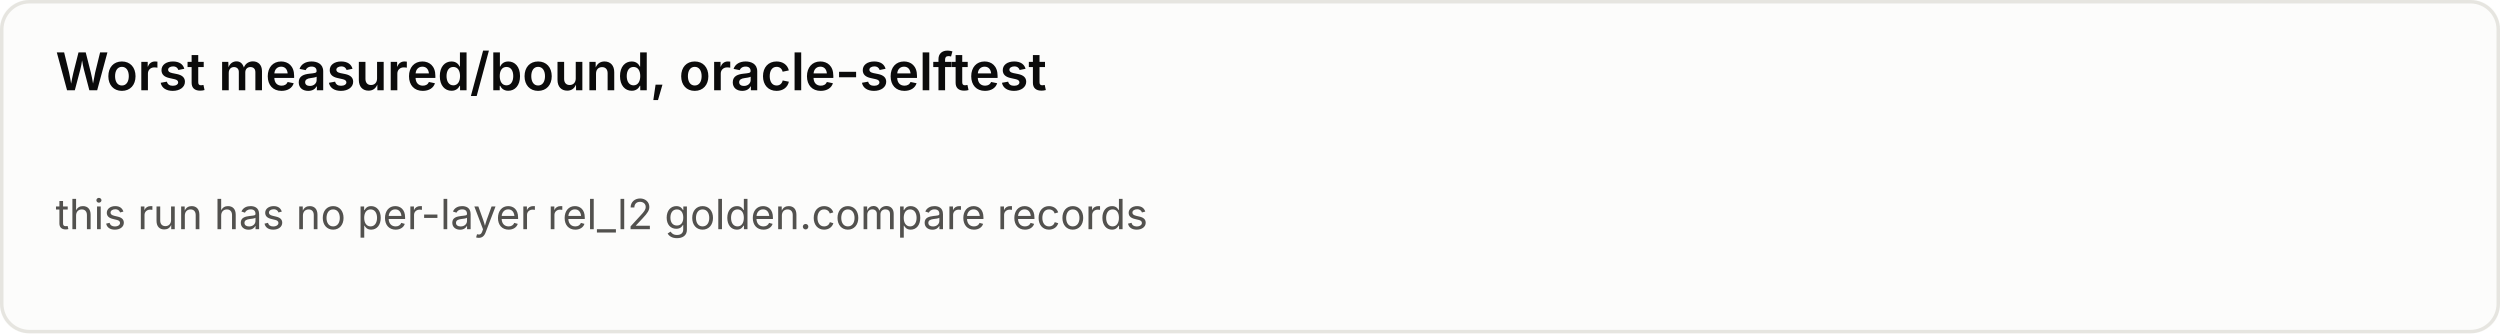
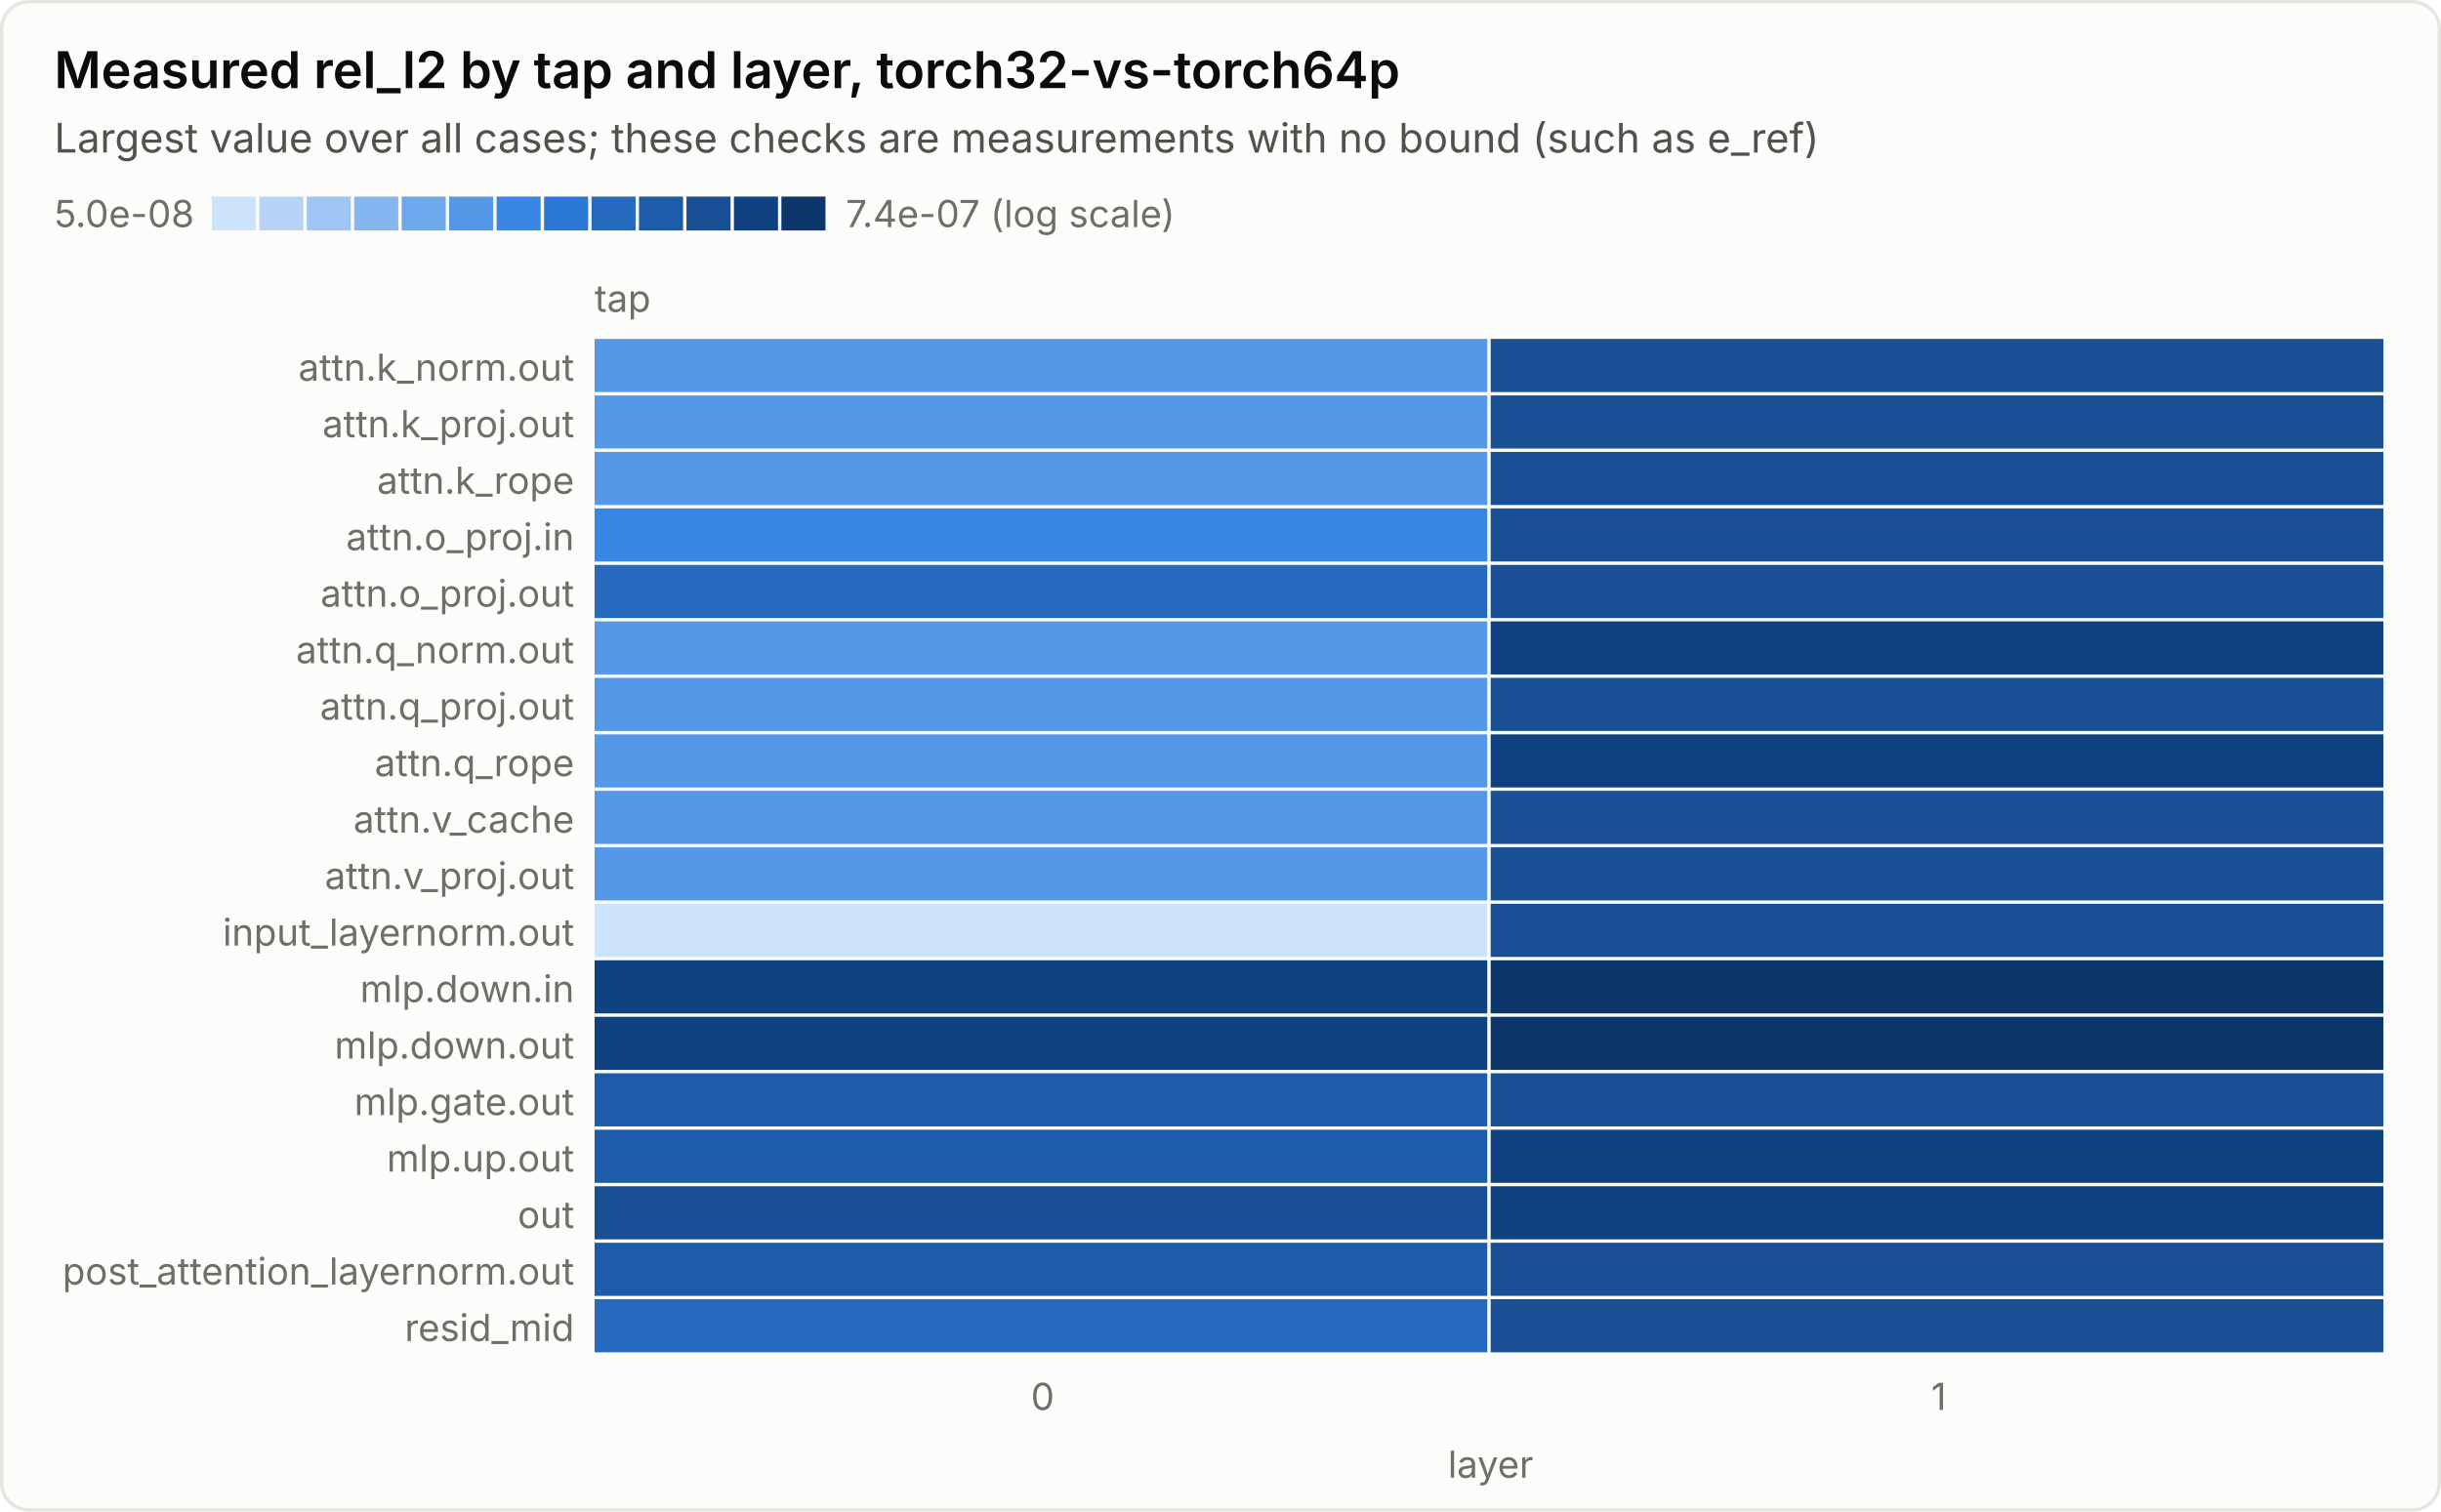
- <svg xmlns="http://www.w3.org/2000/svg" width="720" height="96" viewBox="0 0 720 96" role="img" aria-labelledby="parity-pairs-0-heatmap-title parity-pairs-0-heatmap-desc">
+ <svg xmlns="http://www.w3.org/2000/svg" width="720" height="446" viewBox="0 0 720 446" role="img" aria-labelledby="parity-pairs-0-heatmap-title parity-pairs-0-heatmap-desc">
  <style>text{font-family:system-ui,-apple-system,'Segoe UI',sans-serif}.line{fill:none;stroke-width:2;stroke-linejoin:round;stroke-linecap:round}.bg{fill:#fcfcfb}.frame{fill:none;stroke:#e6e5e0}.t1{fill:#0b0b0b}.t2{fill:#52514e}.t3{fill:#6f6e69}.grid{stroke:#e1e0d9}.axis{stroke:#c3c2b7}.ref{stroke:#52514e}.band{fill:#f0efec}.ring{stroke:#fcfcfb}.gap{stroke:#fcfcfb}.qx{fill:#f0efec}.qz{fill:#fcfcfb;stroke:#52514e}.emph{stroke:#52514e}.fn{fill:#a3a29c}.sn{stroke:#a3a29c}.f0{fill:#2a78d6}.s0{stroke:#2a78d6}.f1{fill:#eb6834}.s1{stroke:#eb6834}.f2{fill:#1baf7a}.s2{stroke:#1baf7a}.f3{fill:#eda100}.s3{stroke:#eda100}.f4{fill:#e87ba4}.s4{stroke:#e87ba4}.f5{fill:#008300}.s5{stroke:#008300}.f6{fill:#6250d6}.s6{stroke:#6250d6}.f7{fill:#e34948}.s7{stroke:#e34948}.q0{fill:#cde2fb}.q1{fill:#b7d3f6}.q2{fill:#9ec5f4}.q3{fill:#86b6ef}.q4{fill:#6da7ec}.q5{fill:#5598e7}.q6{fill:#3987e5}.q7{fill:#2a78d6}.q8{fill:#256abf}.q9{fill:#1c5cab}.q10{fill:#184f95}.q11{fill:#104281}.q12{fill:#0d366b}.fgood{fill:#0ca30c}.sgood{stroke:#0ca30c}.fwarn{fill:#fab219}.swarn{stroke:#fab219}.fserious{fill:#ec835a}.sserious{stroke:#ec835a}.fcrit{fill:#d03b3b}.scrit{stroke:#d03b3b}@media (prefers-color-scheme:dark){.bg{fill:#1a1a19}.frame{fill:none;stroke:#2c2c2a}.t1{fill:#f0efec}.t2{fill:#c3c2b7}.t3{fill:#898781}.grid{stroke:#2c2c2a}.axis{stroke:#383835}.ref{stroke:#c3c2b7}.band{fill:#242423}.ring{stroke:#1a1a19}.gap{stroke:#1a1a19}.qx{fill:#242423}.qz{fill:#1a1a19;stroke:#c3c2b7}.emph{stroke:#c3c2b7}.fn{fill:#6f6e69}.sn{stroke:#6f6e69}.f0{fill:#3987e5}.s0{stroke:#3987e5}.f1{fill:#d95926}.s1{stroke:#d95926}.f2{fill:#199e70}.s2{stroke:#199e70}.f3{fill:#c98500}.s3{stroke:#c98500}.f4{fill:#d55181}.s4{stroke:#d55181}.f5{fill:#008300}.s5{stroke:#008300}.f6{fill:#9085e9}.s6{stroke:#9085e9}.f7{fill:#e66767}.s7{stroke:#e66767}.q0{fill:#0d366b}.q1{fill:#104281}.q2{fill:#184f95}.q3{fill:#1c5cab}.q4{fill:#256abf}.q5{fill:#2a78d6}.q6{fill:#3987e5}.q7{fill:#5598e7}.q8{fill:#6da7ec}.q9{fill:#86b6ef}.q10{fill:#9ec5f4}.q11{fill:#b7d3f6}.q12{fill:#cde2fb}}</style>
-   <rect class="bg" x="0" y="0" width="720" height="96" rx="8" />
-   <rect class="frame" x="0.5" y="0.5" width="719" height="95" rx="8" />
-   <text class="t1" x="16" y="26" font-size="15" font-weight="600">Worst measured/bound, oracle-selftest</text>
-   <text class="t2" x="16" y="66" font-size="12">this run has no per-layer rel_l2 golden.compare records</text>
+   <rect class="bg" x="0" y="0" width="720" height="446" rx="8" />
+   <rect class="frame" x="0.5" y="0.5" width="719" height="445" rx="8" />
+   <text class="t1" x="16" y="26" font-size="15" font-weight="600">Measured rel_l2 by tap and layer, torch32-vs-torch64p</text>
+   <text class="t2" x="16" y="45" font-size="12">Largest value over all cases; these checks are measurements with no bound (such as e_ref)</text>
+   <text class="t3" x="16" y="67" font-size="11">5.0e-08</text>
+   <rect class="q0" x="62.48" y="58" width="13" height="10" />
+   <rect class="q1" x="76.48" y="58" width="13" height="10" />
+   <rect class="q2" x="90.48" y="58" width="13" height="10" />
+   <rect class="q3" x="104.48" y="58" width="13" height="10" />
+   <rect class="q4" x="118.48" y="58" width="13" height="10" />
+   <rect class="q5" x="132.48" y="58" width="13" height="10" />
+   <rect class="q6" x="146.48" y="58" width="13" height="10" />
+   <rect class="q7" x="160.48" y="58" width="13" height="10" />
+   <rect class="q8" x="174.48" y="58" width="13" height="10" />
+   <rect class="q9" x="188.48" y="58" width="13" height="10" />
+   <rect class="q10" x="202.48" y="58" width="13" height="10" />
+   <rect class="q11" x="216.48" y="58" width="13" height="10" />
+   <rect class="q12" x="230.48" y="58" width="13" height="10" />
+   <text class="t3" x="249.48" y="67" font-size="11">7.4e-07 (log scale)</text>
+   <text class="t3" x="175.38" y="92" font-size="11" text-anchor="start">tap</text>
+   <text class="t3" x="169.38" y="112.33" font-size="11" text-anchor="end">attn.k_norm.out</text>
+   <rect class="q5" x="175.38" y="100" width="263.31" height="15.67" />
+   <rect class="q10" x="439.69" y="100" width="263.31" height="15.67" />
+   <text class="t3" x="169.38" y="129" font-size="11" text-anchor="end">attn.k_proj.out</text>
+   <rect class="q5" x="175.38" y="116.67" width="263.31" height="15.67" />
+   <rect class="q10" x="439.69" y="116.67" width="263.31" height="15.67" />
+   <text class="t3" x="169.38" y="145.67" font-size="11" text-anchor="end">attn.k_rope</text>
+   <rect class="q5" x="175.38" y="133.33" width="263.31" height="15.67" />
+   <rect class="q10" x="439.69" y="133.33" width="263.31" height="15.67" />
+   <text class="t3" x="169.38" y="162.33" font-size="11" text-anchor="end">attn.o_proj.in</text>
+   <rect class="q6" x="175.38" y="150" width="263.31" height="15.67" />
+   <rect class="q10" x="439.69" y="150" width="263.31" height="15.67" />
+   <text class="t3" x="169.38" y="179" font-size="11" text-anchor="end">attn.o_proj.out</text>
+   <rect class="q8" x="175.38" y="166.67" width="263.31" height="15.67" />
+   <rect class="q10" x="439.69" y="166.67" width="263.31" height="15.67" />
+   <text class="t3" x="169.38" y="195.67" font-size="11" text-anchor="end">attn.q_norm.out</text>
+   <rect class="q5" x="175.38" y="183.33" width="263.31" height="15.67" />
+   <rect class="q11" x="439.69" y="183.33" width="263.31" height="15.67" />
+   <text class="t3" x="169.38" y="212.33" font-size="11" text-anchor="end">attn.q_proj.out</text>
+   <rect class="q5" x="175.38" y="200" width="263.31" height="15.67" />
+   <rect class="q10" x="439.69" y="200" width="263.31" height="15.67" />
+   <text class="t3" x="169.38" y="229" font-size="11" text-anchor="end">attn.q_rope</text>
+   <rect class="q5" x="175.38" y="216.67" width="263.31" height="15.67" />
+   <rect class="q11" x="439.69" y="216.67" width="263.31" height="15.67" />
+   <text class="t3" x="169.38" y="245.67" font-size="11" text-anchor="end">attn.v_cache</text>
+   <rect class="q5" x="175.38" y="233.33" width="263.31" height="15.67" />
+   <rect class="q10" x="439.69" y="233.33" width="263.31" height="15.67" />
+   <text class="t3" x="169.38" y="262.33" font-size="11" text-anchor="end">attn.v_proj.out</text>
+   <rect class="q5" x="175.38" y="250" width="263.31" height="15.67" />
+   <rect class="q10" x="439.69" y="250" width="263.31" height="15.67" />
+   <text class="t3" x="169.38" y="279" font-size="11" text-anchor="end">input_layernorm.out</text>
+   <rect class="q0" x="175.38" y="266.67" width="263.31" height="15.67" />
+   <rect class="q10" x="439.69" y="266.67" width="263.31" height="15.67" />
+   <text class="t3" x="169.38" y="295.67" font-size="11" text-anchor="end">mlp.down.in</text>
+   <rect class="q11" x="175.38" y="283.33" width="263.31" height="15.67" />
+   <rect class="q12" x="439.69" y="283.33" width="263.31" height="15.67" />
+   <text class="t3" x="169.38" y="312.33" font-size="11" text-anchor="end">mlp.down.out</text>
+   <rect class="q11" x="175.38" y="300" width="263.31" height="15.67" />
+   <rect class="q12" x="439.69" y="300" width="263.31" height="15.67" />
+   <text class="t3" x="169.38" y="329" font-size="11" text-anchor="end">mlp.gate.out</text>
+   <rect class="q9" x="175.38" y="316.67" width="263.31" height="15.67" />
+   <rect class="q10" x="439.69" y="316.67" width="263.31" height="15.67" />
+   <text class="t3" x="169.38" y="345.67" font-size="11" text-anchor="end">mlp.up.out</text>
+   <rect class="q9" x="175.38" y="333.33" width="263.31" height="15.67" />
+   <rect class="q11" x="439.69" y="333.33" width="263.31" height="15.67" />
+   <text class="t3" x="169.38" y="362.33" font-size="11" text-anchor="end">out</text>
+   <rect class="q10" x="175.38" y="350" width="263.31" height="15.67" />
+   <rect class="q11" x="439.69" y="350" width="263.31" height="15.67" />
+   <text class="t3" x="169.38" y="379" font-size="11" text-anchor="end">post_attention_layernorm.out</text>
+   <rect class="q9" x="175.38" y="366.67" width="263.31" height="15.67" />
+   <rect class="q10" x="439.69" y="366.67" width="263.31" height="15.67" />
+   <text class="t3" x="169.38" y="395.67" font-size="11" text-anchor="end">resid_mid</text>
+   <rect class="q8" x="175.38" y="383.33" width="263.31" height="15.67" />
+   <rect class="q10" x="439.69" y="383.33" width="263.31" height="15.67" />
+   <text class="t3" x="307.54" y="416" font-size="11" text-anchor="middle">0</text>
+   <text class="t3" x="571.85" y="416" font-size="11" text-anchor="middle">1</text>
+   <text class="t3" x="439.69" y="436" font-size="11" text-anchor="middle">layer</text>
</svg>
